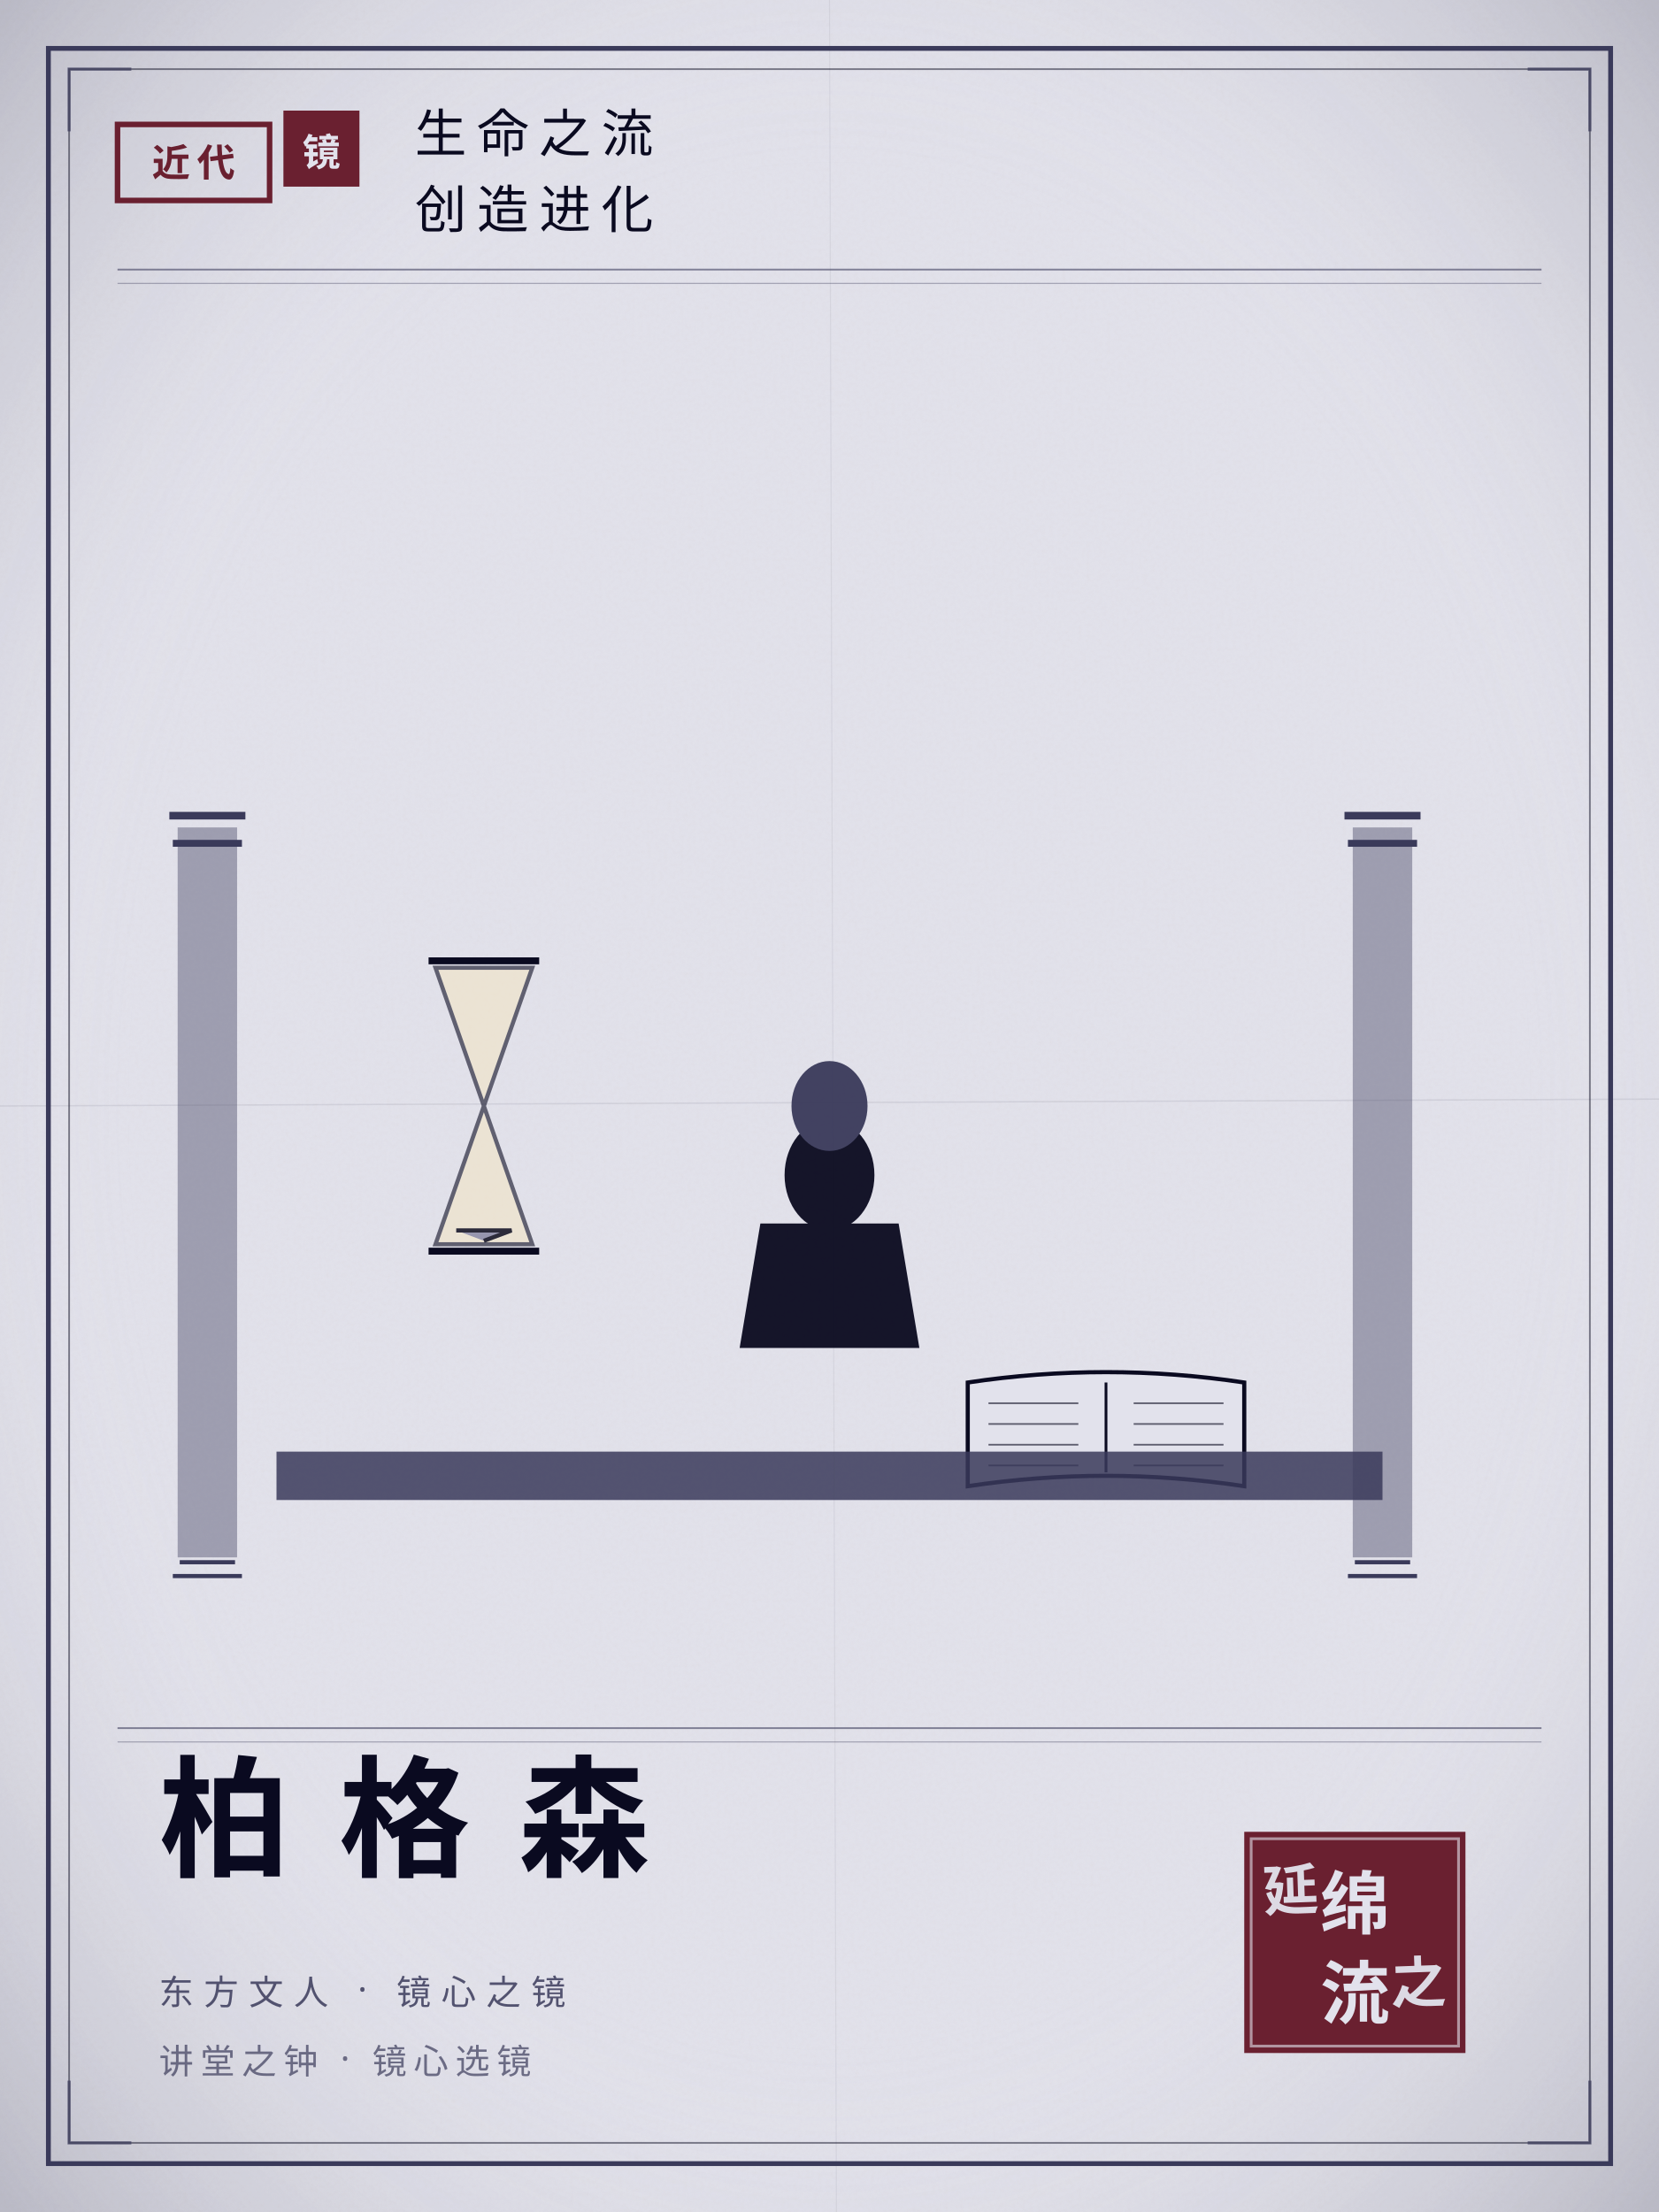
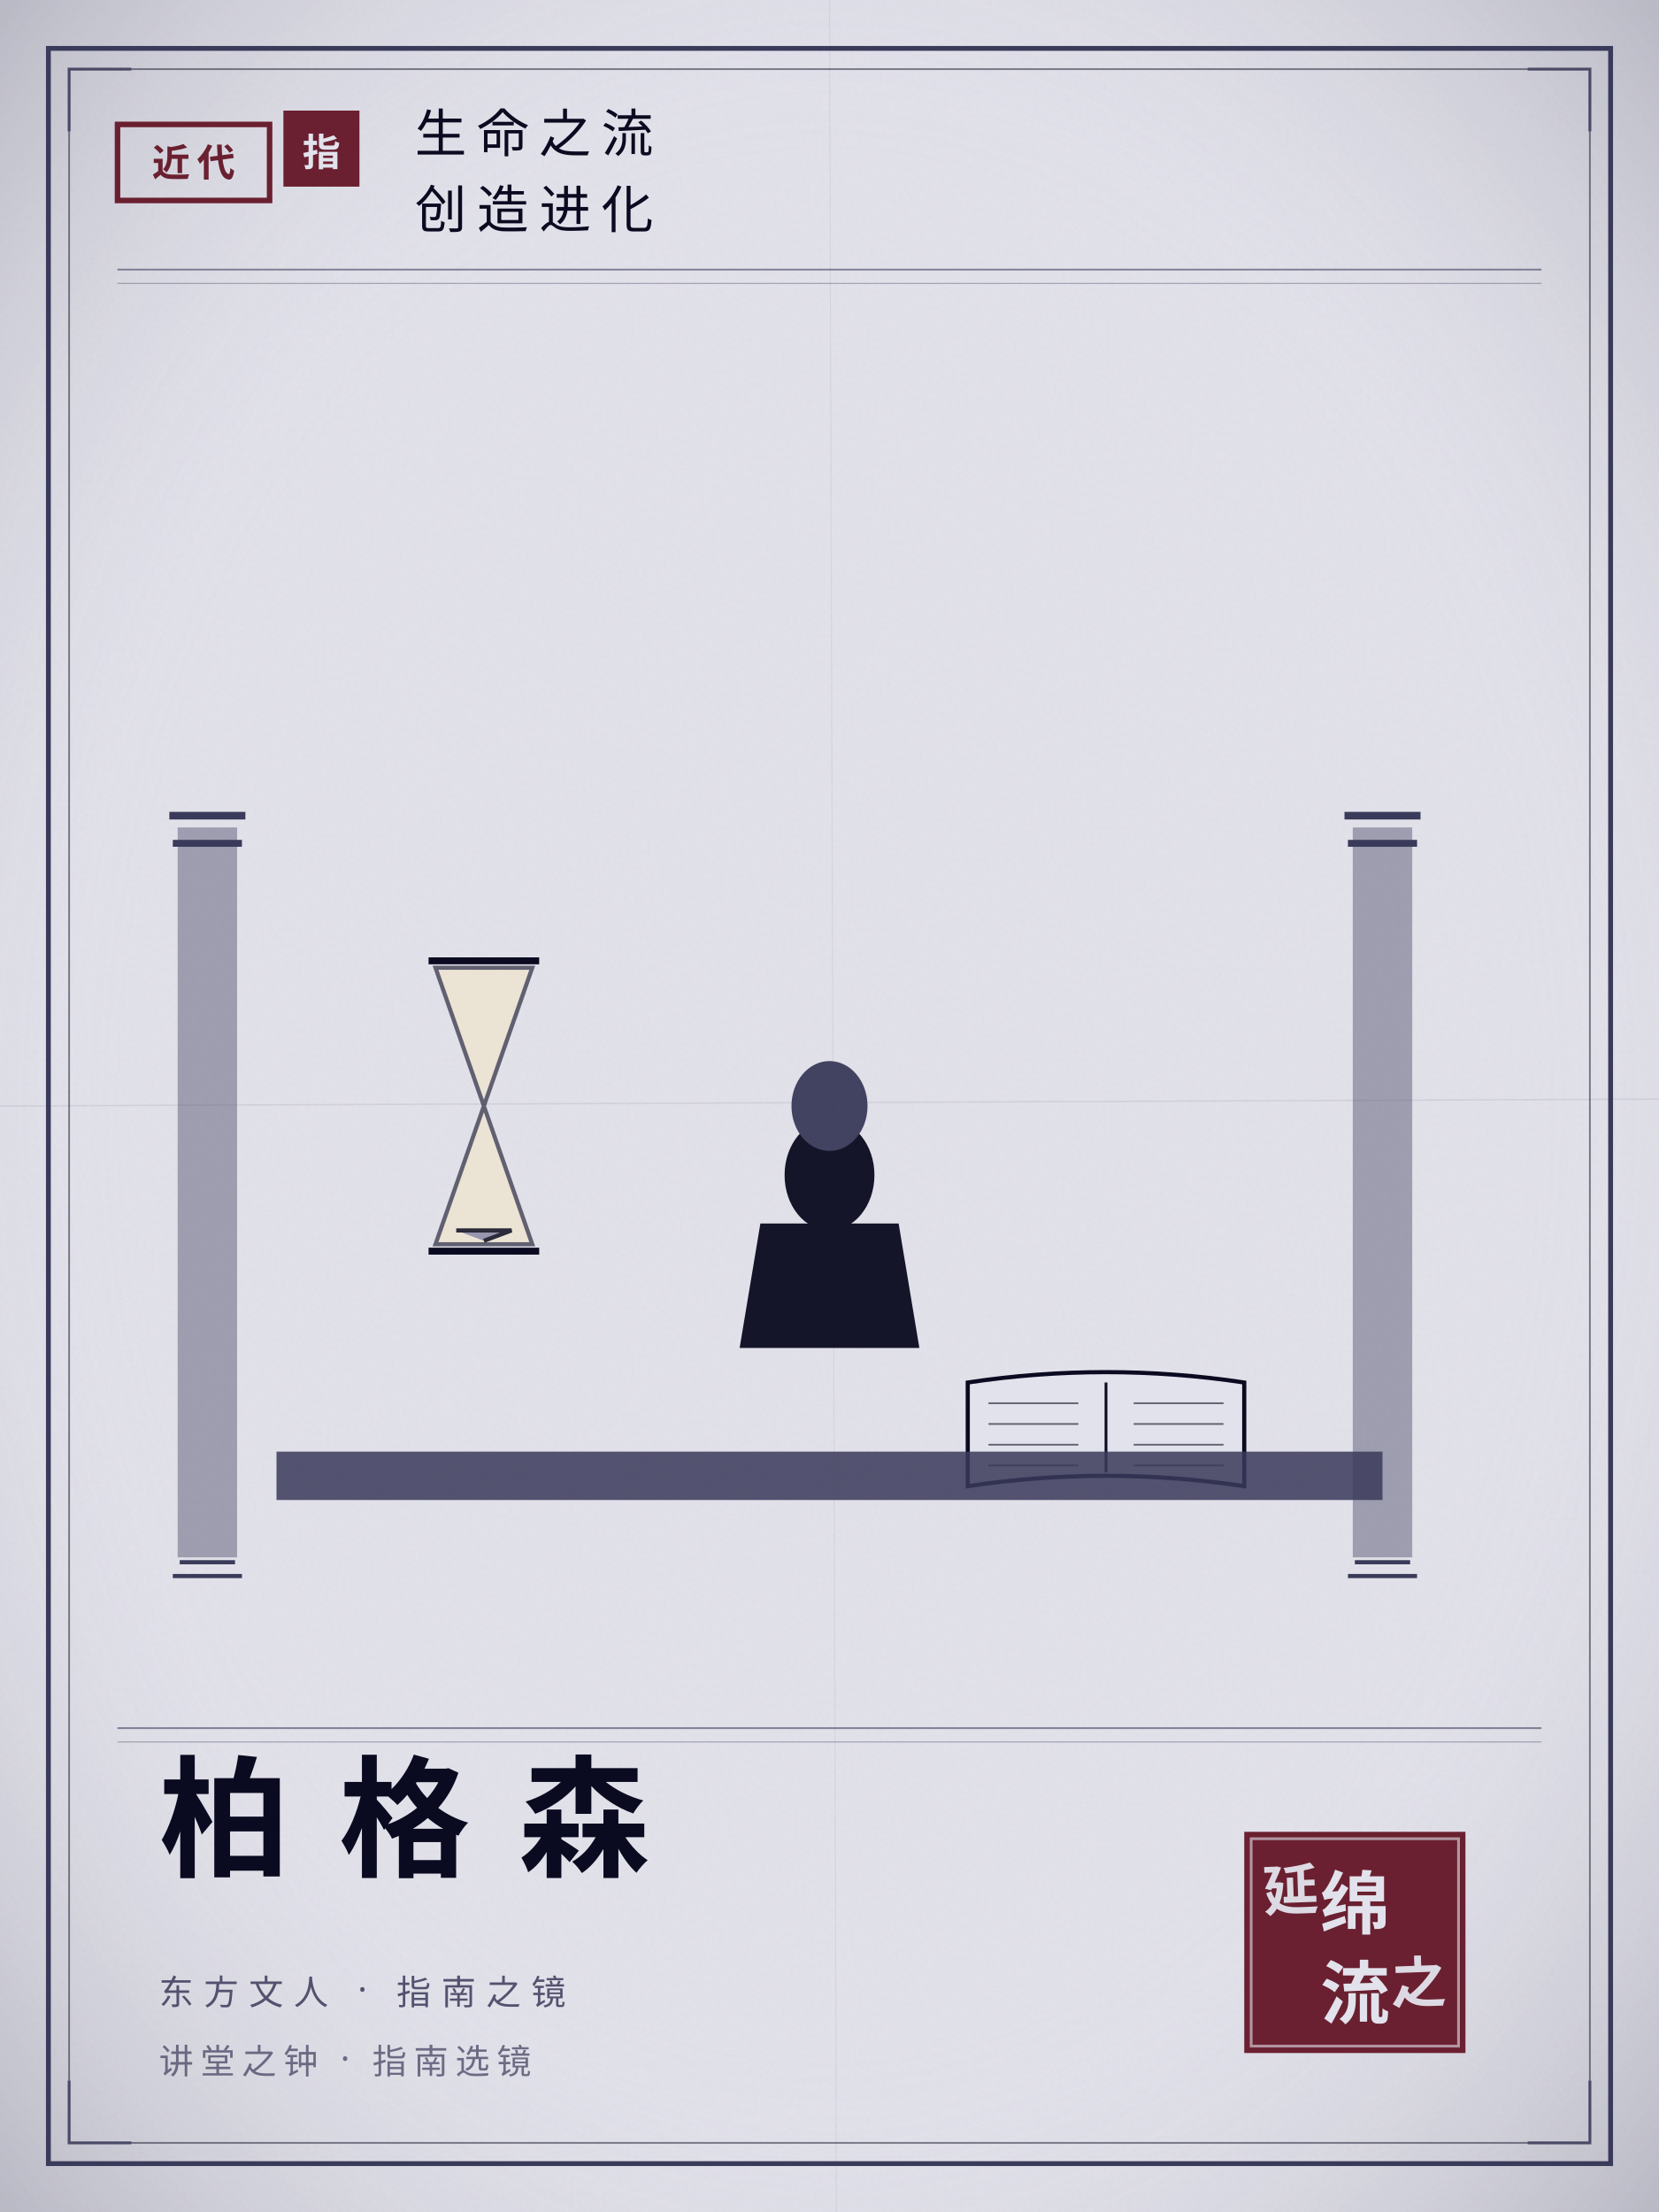
<svg xmlns="http://www.w3.org/2000/svg" viewBox="0 0 480 640" width="480" height="640" preserveAspectRatio="xMidYMid meet">
  <defs>
    <filter id="ink-85" x="-10%" y="-10%" width="120%" height="120%">
      <feTurbulence type="fractalNoise" baseFrequency="0.022" numOctaves="2" seed="85" result="noise" />
      <feDisplacementMap in="SourceGraphic" in2="noise" scale="2.4" />
    </filter>
    <filter id="ink-strong-85" x="-10%" y="-10%" width="120%" height="120%">
      <feTurbulence type="fractalNoise" baseFrequency="0.045" numOctaves="3" seed="92" result="noise" />
      <feDisplacementMap in="SourceGraphic" in2="noise" scale="3.6" />
    </filter>
    <filter id="wash-85" x="-20%" y="-20%" width="140%" height="140%">
      <feTurbulence type="fractalNoise" baseFrequency="0.018" numOctaves="2" seed="88" result="t" />
      <feDisplacementMap in="SourceGraphic" in2="t" scale="6" />
      <feGaussianBlur stdDeviation="0.6" />
    </filter>
    <filter id="haze-85">
      <feGaussianBlur stdDeviation="2.4" />
    </filter>
    <filter id="paper-85" x="0%" y="0%" width="100%" height="100%">
      <feTurbulence type="fractalNoise" baseFrequency="0.85" numOctaves="2" seed="96" result="grain" />
      <feColorMatrix in="grain" type="matrix" values="0 0 0 0 0.45                 0 0 0 0 0.35                 0 0 0 0 0.20                 0 0 0 0.10 0" />
    </filter>
  </defs>
  <rect x="0" y="0" width="480" height="640" fill="#e2e2ec" />
  <rect x="0" y="0" width="480" height="640" fill="#e2e2ec" filter="url(#paper-85)" opacity="0.55" />
  <radialGradient id="vignette-85" cx="50%" cy="50%" r="70%">
    <stop offset="60%" stop-color="#e2e2ec" stop-opacity="0" />
    <stop offset="100%" stop-color="#0a0a20" stop-opacity="0.18" />
  </radialGradient>
  <rect x="0" y="0" width="480" height="640" fill="url(#vignette-85)" />
  <path d="M 0 320 L 480 318" stroke="#0a0a20" stroke-width="0.4" opacity="0.08" />
  <path d="M 240 0 L 242 640" stroke="#0a0a20" stroke-width="0.3" opacity="0.06" />
  <rect x="14" y="14" width="452" height="612" fill="none" stroke="#3a3a5a" stroke-width="1.4" />
  <rect x="20" y="20" width="440" height="600" fill="none" stroke="#0a0a20" stroke-width="0.5" opacity="0.5" />
  <g stroke="#3a3a5a" stroke-width="0.9" fill="none" opacity="0.7">
    <path d="M 20 38 L 20 20 L 38 20" />
    <path d="M 442 20 L 460 20 L 460 38" />
    <path d="M 460 602 L 460 620 L 442 620" />
    <path d="M 38 620 L 20 620 L 20 602" />
  </g>
  <g>
    <g transform="translate(34 36)">
      <rect x="0" y="0" width="44" height="22" fill="none" stroke="#6a2030" stroke-width="1.6" />
      <text x="22" y="15" text-anchor="middle" font-family="STKaiti, KaiTi, serif" font-size="11" fill="#6a2030" letter-spacing="2" font-weight="600">近代</text>
    </g>
    <g transform="translate(82 32)">
      <rect x="0" y="0" width="22" height="22" fill="#6a2030" />
-       <text x="11" y="16" text-anchor="middle" font-family="serif" font-size="11" fill="#e2e2ec" font-weight="700">镜</text>
+       <text x="11" y="16" text-anchor="middle" font-family="serif" font-size="11" fill="#e2e2ec" font-weight="700">指</text>
    </g>
    <g transform="translate(120 44)">
      <text font-family="STKaiti, KaiTi, serif" font-size="15" fill="#0a0a20" letter-spacing="3" font-weight="500">
        <tspan x="0" dy="0">生命之流</tspan>
        <tspan x="0" dy="22">创造进化</tspan>
      </text>
    </g>
    <line x1="34" y1="78" x2="446" y2="78" stroke="#3a3a5a" stroke-width="0.5" opacity="0.6" />
    <line x1="34" y1="82" x2="446" y2="82" stroke="#3a3a5a" stroke-width="0.3" opacity="0.4" />
  </g>
  <g>
    <g stroke="#3a3a5a" stroke-width="1.2" fill="none">
      <rect x="52" y="240" width="16" height="210" fill="#3a3a5a" opacity="0.4" />
      <line x1="50" y1="244" x2="70" y2="244" stroke-width="2" />
      <line x1="49" y1="236" x2="71" y2="236" stroke-width="2.2" />
      <line x1="52" y1="452" x2="68" y2="452" />
      <line x1="50" y1="456" x2="70" y2="456" />
    </g>
    <g stroke="#3a3a5a" stroke-width="1.2" fill="none">
      <rect x="392" y="240" width="16" height="210" fill="#3a3a5a" opacity="0.4" />
      <line x1="390" y1="244" x2="410" y2="244" stroke-width="2" />
      <line x1="389" y1="236" x2="411" y2="236" stroke-width="2.2" />
      <line x1="392" y1="452" x2="408" y2="452" />
      <line x1="390" y1="456" x2="410" y2="456" />
    </g>
    <g stroke="#0a0a20" stroke-width="1.2" fill="none">
      <path d="M 126 280 L 154 280 L 140 320 L 126 360 L 154 360 Z" fill="#f1e4c4" opacity="0.6" />
      <line x1="124" y1="278" x2="156" y2="278" stroke-width="2" />
      <line x1="124" y1="362" x2="156" y2="362" stroke-width="2" />
      <path d="M 132 356 L 148 356 L 140 359" fill="#8888a8" opacity="0.85" />
    </g>
    <g>
      <path d="M 280 400 Q 320 394 360 400 L 360 430 Q 320 424 280 430 Z" fill="#e2e2ec" stroke="#0a0a20" stroke-width="1.2" />
      <line x1="320" y1="400" x2="320" y2="426" stroke="#0a0a20" stroke-width="0.8" />
      <line x1="286" y1="406" x2="312" y2="406" stroke="#0a0a20" stroke-width="0.5" opacity="0.6" />
      <line x1="286" y1="412" x2="312" y2="412" stroke="#0a0a20" stroke-width="0.5" opacity="0.6" />
      <line x1="286" y1="418" x2="312" y2="418" stroke="#0a0a20" stroke-width="0.5" opacity="0.6" />
      <line x1="286" y1="424" x2="312" y2="424" stroke="#0a0a20" stroke-width="0.5" opacity="0.6" />
      <line x1="328" y1="406" x2="354" y2="406" stroke="#0a0a20" stroke-width="0.5" opacity="0.6" />
      <line x1="328" y1="412" x2="354" y2="412" stroke="#0a0a20" stroke-width="0.5" opacity="0.6" />
      <line x1="328" y1="418" x2="354" y2="418" stroke="#0a0a20" stroke-width="0.5" opacity="0.6" />
      <line x1="328" y1="424" x2="354" y2="424" stroke="#0a0a20" stroke-width="0.5" opacity="0.6" />
    </g>
    <rect x="80" y="420" width="320" height="14" fill="#3a3a5a" opacity="0.85" />
    <g transform="translate(240 340)" fill="#0a0a20" opacity="0.95">
      <ellipse cx="0" cy="0" rx="13" ry="16" />
      <path d="M -20 14 L -26 50 L 26 50 L 20 14 Z" />
      <ellipse cx="0" cy="-20" rx="11" ry="13" fill="#3a3a5a" />
    </g>
  </g>
  <g>
    <line x1="34" y1="500" x2="446" y2="500" stroke="#3a3a5a" stroke-width="0.5" opacity="0.6" />
    <line x1="34" y1="504" x2="446" y2="504" stroke="#3a3a5a" stroke-width="0.3" opacity="0.4" />
    <g transform="translate(46 540)">
      <text font-family="STKaiti, KaiTi, serif" font-size="38" fill="#0a0a20" letter-spacing="14" font-weight="700">柏格森</text>
-       <text x="0" y="40" font-family="STKaiti, KaiTi, serif" font-size="10" fill="#3a3a5a" letter-spacing="3" opacity="0.85">东方文人 · 镜心之镜</text>
+       <text x="0" y="40" font-family="STKaiti, KaiTi, serif" font-size="10" fill="#3a3a5a" letter-spacing="3" opacity="0.85">东方文人 · 指南之镜</text>
    </g>
    <g transform="translate(360 530)">
      <rect x="0" y="0" width="64" height="64" fill="#6a2030" filter="url(#ink-40)" />
      <rect x="2" y="2" width="60" height="60" fill="none" stroke="#e2e2ec" stroke-width="0.8" opacity="0.6" />
      <text x="32" y="28" text-anchor="middle" font-family="serif" font-size="20" fill="#e2e2ec" font-weight="900">绵</text>
      <text x="32" y="54" text-anchor="middle" font-family="serif" font-size="20" fill="#e2e2ec" font-weight="900">流</text>
      <g transform="rotate(-2 32 32)" opacity="0.95">
        <text x="14" y="22" text-anchor="middle" font-family="serif" font-size="16" fill="#e2e2ec" font-weight="900">延</text>
        <text x="50" y="50" text-anchor="middle" font-family="serif" font-size="16" fill="#e2e2ec" font-weight="900">之</text>
      </g>
    </g>
  </g>
  <g transform="translate(46 600)">
-     <text font-family="STKaiti, KaiTi, serif" font-size="10" fill="#3a3a5a" letter-spacing="2" opacity="0.7">讲堂之钟 · 镜心选镜</text>
+     <text font-family="STKaiti, KaiTi, serif" font-size="10" fill="#3a3a5a" letter-spacing="2" opacity="0.7">讲堂之钟 · 指南选镜</text>
  </g>
</svg>
